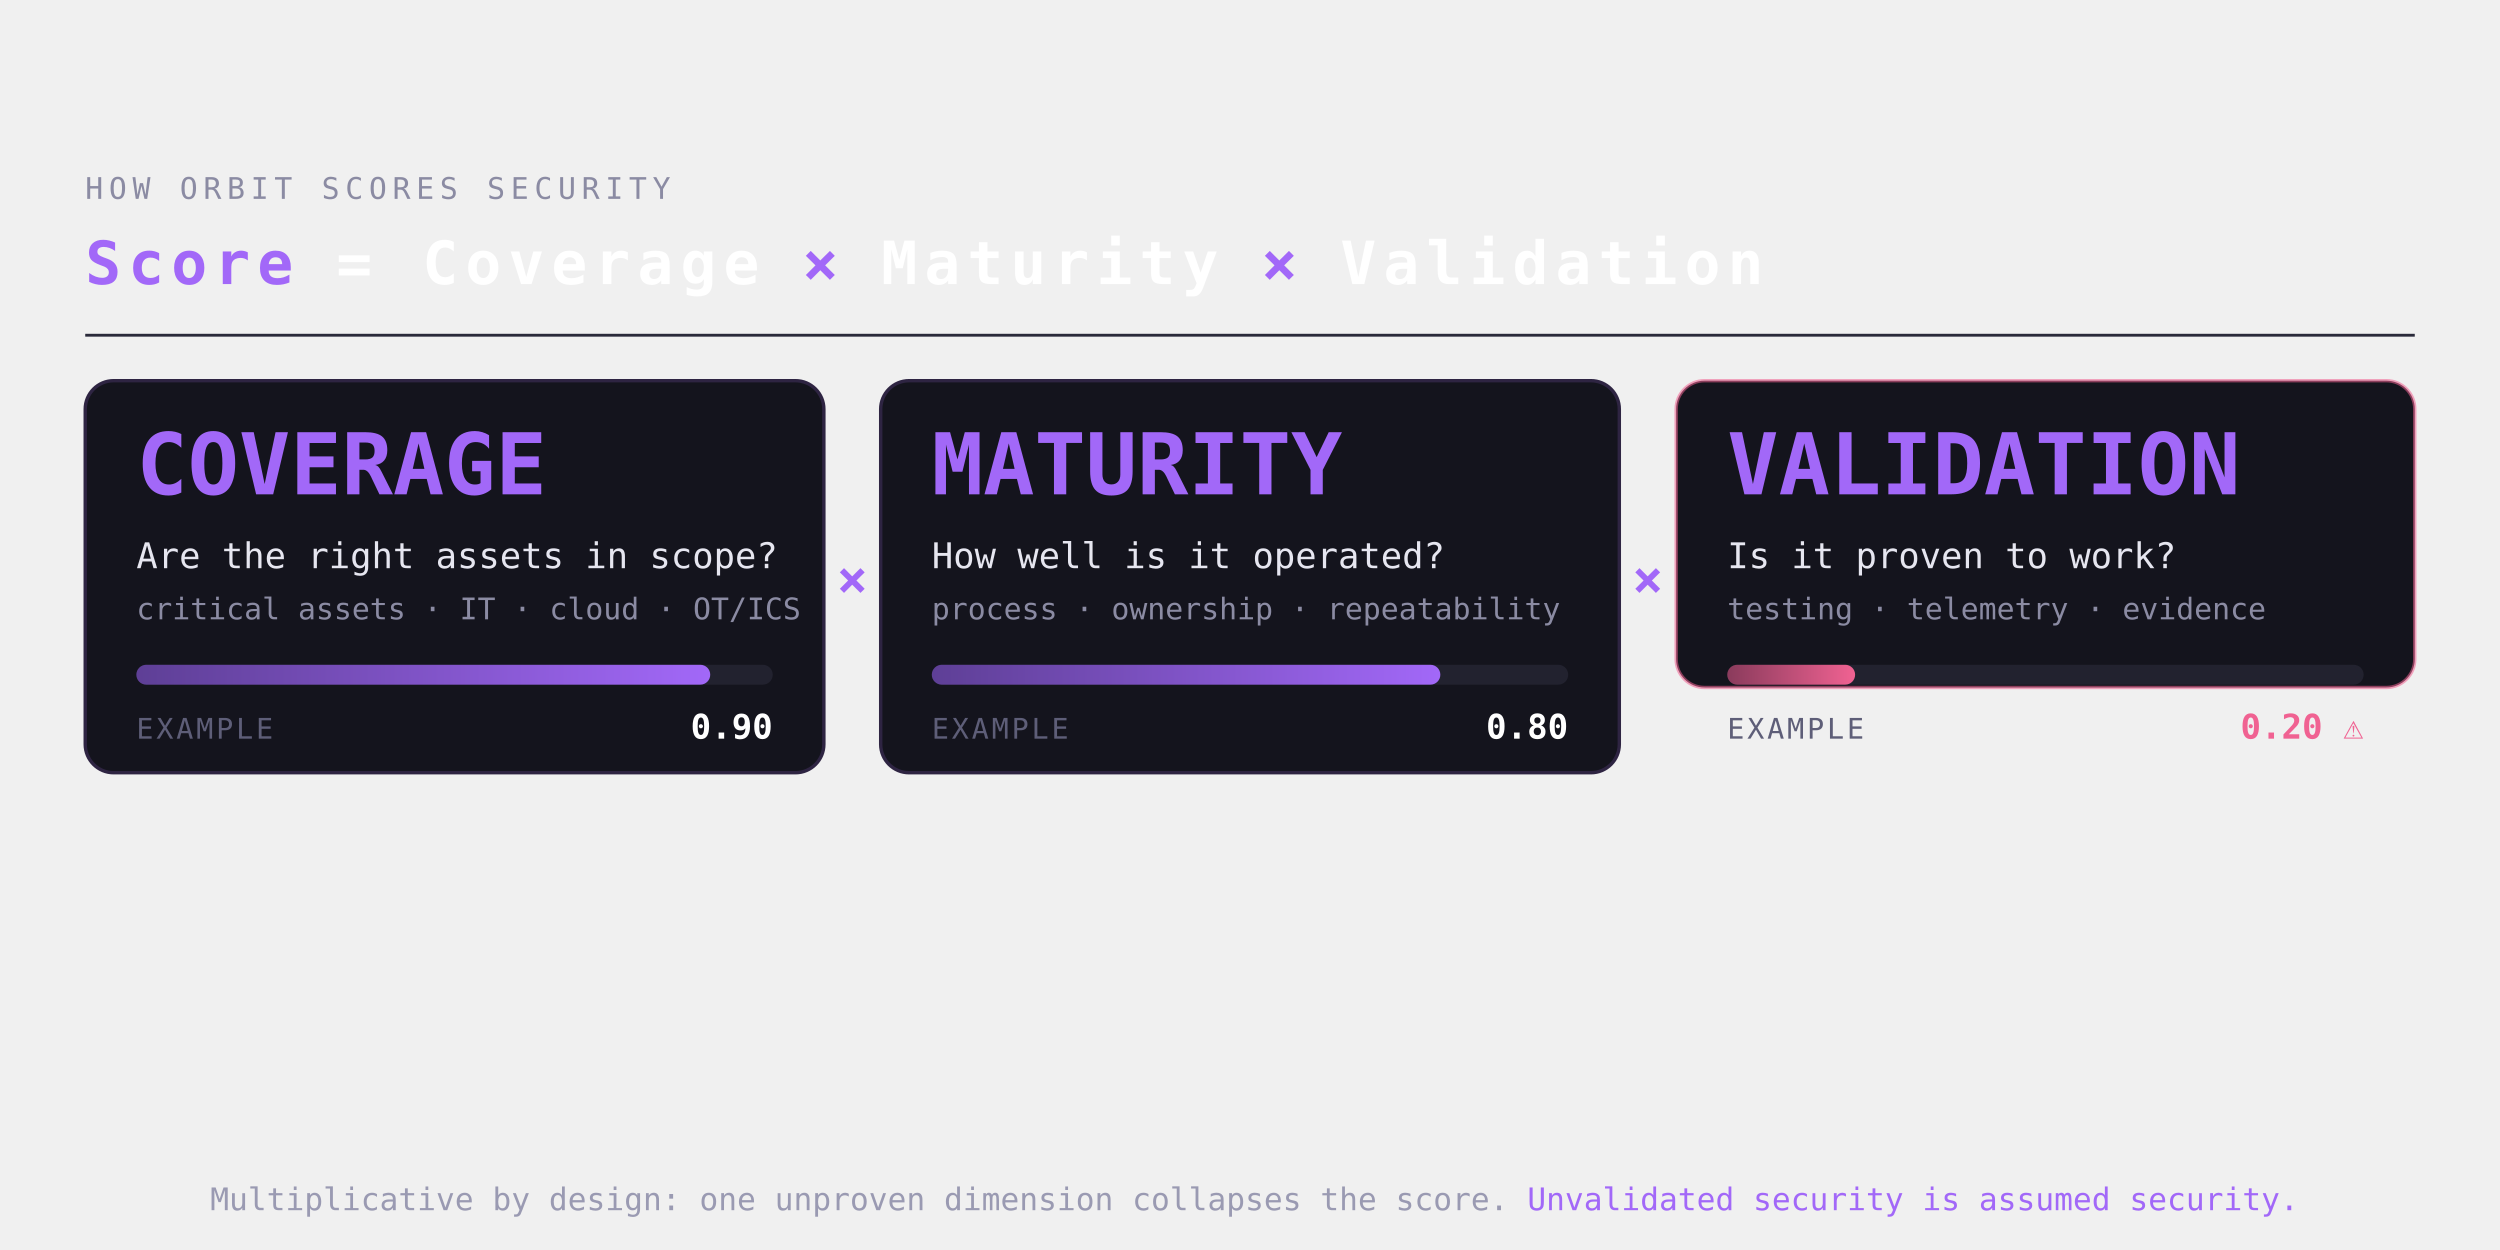
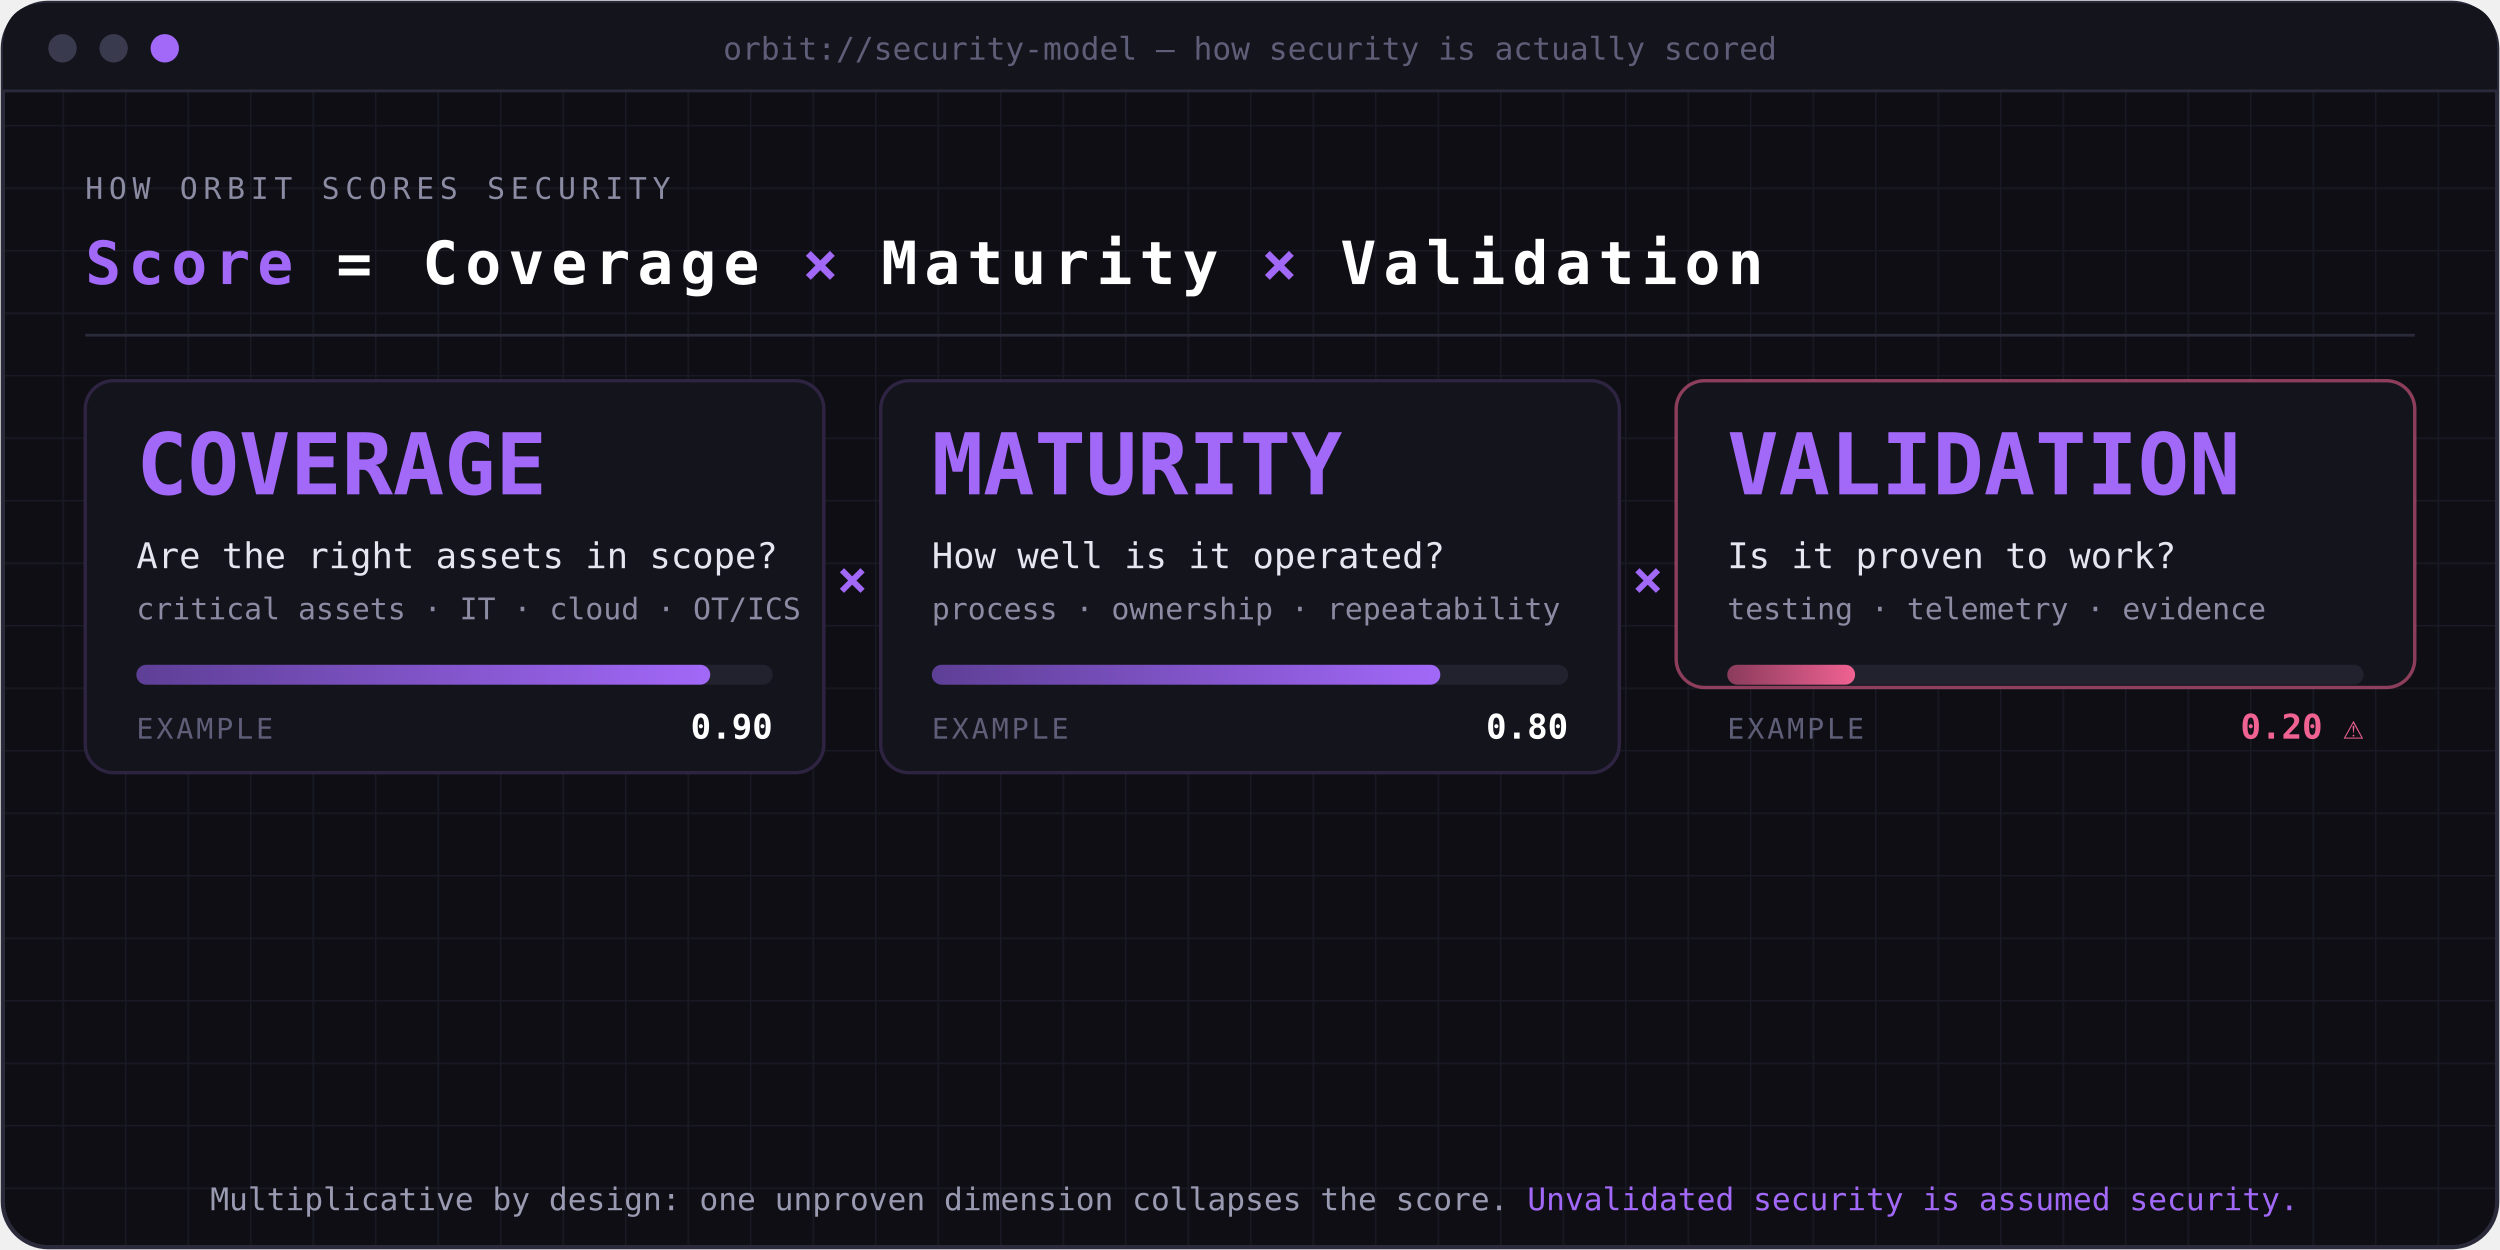
<svg xmlns="http://www.w3.org/2000/svg" viewBox="0 0 880 440" width="880" height="440" role="img" aria-label="ORBIT Security Model. Score = Coverage × Maturity × Validation. Coverage: are the right assets and risks in scope. Maturity: how well is it operated. Validation: is it proven to work. Illustrative example: an additive average of 0.90, 0.80 and 0.20 gives 0.63, while ORBIT's product gives 0.14, exposing the validation gap.">
  <defs>
    <pattern id="og" width="22" height="22" patternUnits="userSpaceOnUse">
      <path d="M22 0H0V22" fill="none" stroke="#1A1A26" stroke-width="1" />
    </pattern>
    <linearGradient id="ob" x1="0" x2="1">
      <stop offset="0%" stop-color="#5E3F96" />
      <stop offset="100%" stop-color="#A268F8" />
    </linearGradient>
    <linearGradient id="warn" x1="0" x2="1">
      <stop offset="0%" stop-color="#8A3B5C" />
      <stop offset="100%" stop-color="#F06292" />
    </linearGradient>
    <clipPath id="of">
      <rect x="1" y="1" width="878" height="438" rx="16" />
    </clipPath>
    <style>
      .m{font-family:Consolas,'JetBrains Mono','Fira Code',Menlo,monospace}
      .bar{fill:#5E5E78;font-size:11px}
      .kick{fill:#8B8BA3;font-size:10.5px;letter-spacing:2px}
      .ttl{fill:#FFFFFF;font-size:21px;font-weight:800;letter-spacing:2.5px}
      .eq{fill:#E6E6F0;font-size:15px}
      .a{fill:#A268F8}
      .L{fill:#A268F8;font-size:30px;font-weight:800}
      .N{fill:#FFFFFF;font-size:13px;font-weight:700;letter-spacing:2px}
      .Q{fill:#E6E6F0;font-size:12.5px}
      .D{fill:#8B8BA3;font-size:10.5px}
      .S{fill:#5E5E78;font-size:10px;letter-spacing:1px}
      .V{fill:#FFFFFF;font-size:12px;font-weight:700}
      .lab{fill:#8B8BA3;font-size:11px;letter-spacing:1.5px;font-weight:700}
      .f{fill:#C9C9D6;font-size:12px}
      .big{font-size:18px;font-weight:800}
      .cap{fill:#9A9AB2;font-size:11px}
      .g1{animation:gr 1.6s .2s ease-out both}.g2{animation:gr 1.6s .4s ease-out both}.g3{animation:gr 1.6s .6s ease-out both}
      .g4{animation:gr 1.8s 1s ease-out both}.g5{animation:gr 1.8s 1.4s ease-out both}
      @keyframes gr{from{transform:scaleX(0)}to{transform:scaleX(1)}}
      .alert{animation:al 1.6s ease-in-out infinite}
      @keyframes al{50%{opacity:.35}}
      .spin{animation:sp 14s linear infinite;transform-origin:56px 82px}
      @keyframes sp{to{transform:rotate(360deg)}}
    </style>
  </defs>
+   <g clip-path="url(#of)">
+     <rect width="880" height="440" fill="#0E0E14" />
+     <rect width="880" height="440" fill="url(#og)" />
+   </g>
+   <rect x="1" y="1" width="878" height="438" rx="16" fill="none" stroke="#2A2A3A" stroke-width="1.5" />
+   <path d="M1,32 V17 Q1,1 17,1 H863 Q879,1 879,17 V32 Z" fill="#14141D" />
+   <line x1="1" y1="32" x2="879" y2="32" stroke="#2A2A3A" />
+   <circle cx="22" cy="17" r="5" fill="#3A3A4E" />
+   <circle cx="40" cy="17" r="5" fill="#3A3A4E" />
+   <circle cx="58" cy="17" r="5" fill="#A268F8" />
+   <text x="440" y="21" text-anchor="middle" class="m bar">orbit://security-model — how security is actually scored</text>
  <g class="m">
    <text x="30" y="70" class="kick">HOW ORBIT SCORES SECURITY</text>
    <text x="30" y="100" class="ttl">
      <tspan class="a">Score</tspan> = Coverage <tspan class="a">×</tspan> Maturity <tspan class="a">×</tspan> Validation</text>
  </g>
  <line x1="30" y1="118" x2="850" y2="118" stroke="#2A2A3A" />
  <g class="m">
    <rect x="30" y="134" width="260" height="138" rx="10" fill="#14141D" stroke="#2E2442" stroke-width="1.2" />
    <text x="48" y="174" class="L">COVERAGE</text>
    <text x="48" y="200" class="Q">Are the right assets in scope?</text>
    <text x="48" y="218" class="D">critical assets · IT · cloud · OT/ICS</text>
    <rect x="48" y="234" width="224" height="7" rx="3.5" fill="#22222F" />
    <rect x="48" y="234" width="202" height="7" rx="3.5" fill="url(#ob)" class="g1" style="transform-origin:48px 237px" />
    <text x="48" y="260" class="S">EXAMPLE</text>
    <text x="272" y="260" text-anchor="end" class="V">0.90</text>
    <text x="300" y="210" text-anchor="middle" class="a" font-size="18" font-weight="700">×</text>
    <rect x="310" y="134" width="260" height="138" rx="10" fill="#14141D" stroke="#2E2442" stroke-width="1.2" />
    <text x="328" y="174" class="L">MATURITY</text>
    <text x="328" y="200" class="Q">How well is it operated?</text>
    <text x="328" y="218" class="D">process · ownership · repeatability</text>
    <rect x="328" y="234" width="224" height="7" rx="3.5" fill="#22222F" />
    <rect x="328" y="234" width="179" height="7" rx="3.5" fill="url(#ob)" class="g2" style="transform-origin:328px 237px" />
    <text x="328" y="260" class="S">EXAMPLE</text>
    <text x="552" y="260" text-anchor="end" class="V">0.80</text>
    <text x="580" y="210" text-anchor="middle" class="a" font-size="18" font-weight="700">×</text>
    <rect x="590" y="134" width="260" height="108" rx="10" fill="#14141D" stroke="#F06292" stroke-opacity=".55" stroke-width="1.2" />
    <text x="608" y="174" class="L">VALIDATION</text>
    <text x="608" y="200" class="Q">Is it proven to work?</text>
    <text x="608" y="218" class="D">testing · telemetry · evidence</text>
    <rect x="608" y="234" width="224" height="7" rx="3.5" fill="#22222F" />
    <rect x="608" y="234" width="45" height="7" rx="3.5" fill="url(#warn)" class="g3" style="transform-origin:608px 237px" />
    <text x="608" y="260" class="S">EXAMPLE</text>
    <text x="832" y="260" text-anchor="end" class="V" style="fill:#F06292">0.20 ⚠</text>
  </g>
  <text x="74" y="426" class="m cap">Multiplicative by design: one unproven dimension collapses the score. <tspan class="a">Unvalidated security is assumed security.</tspan>
  </text>
</svg>
